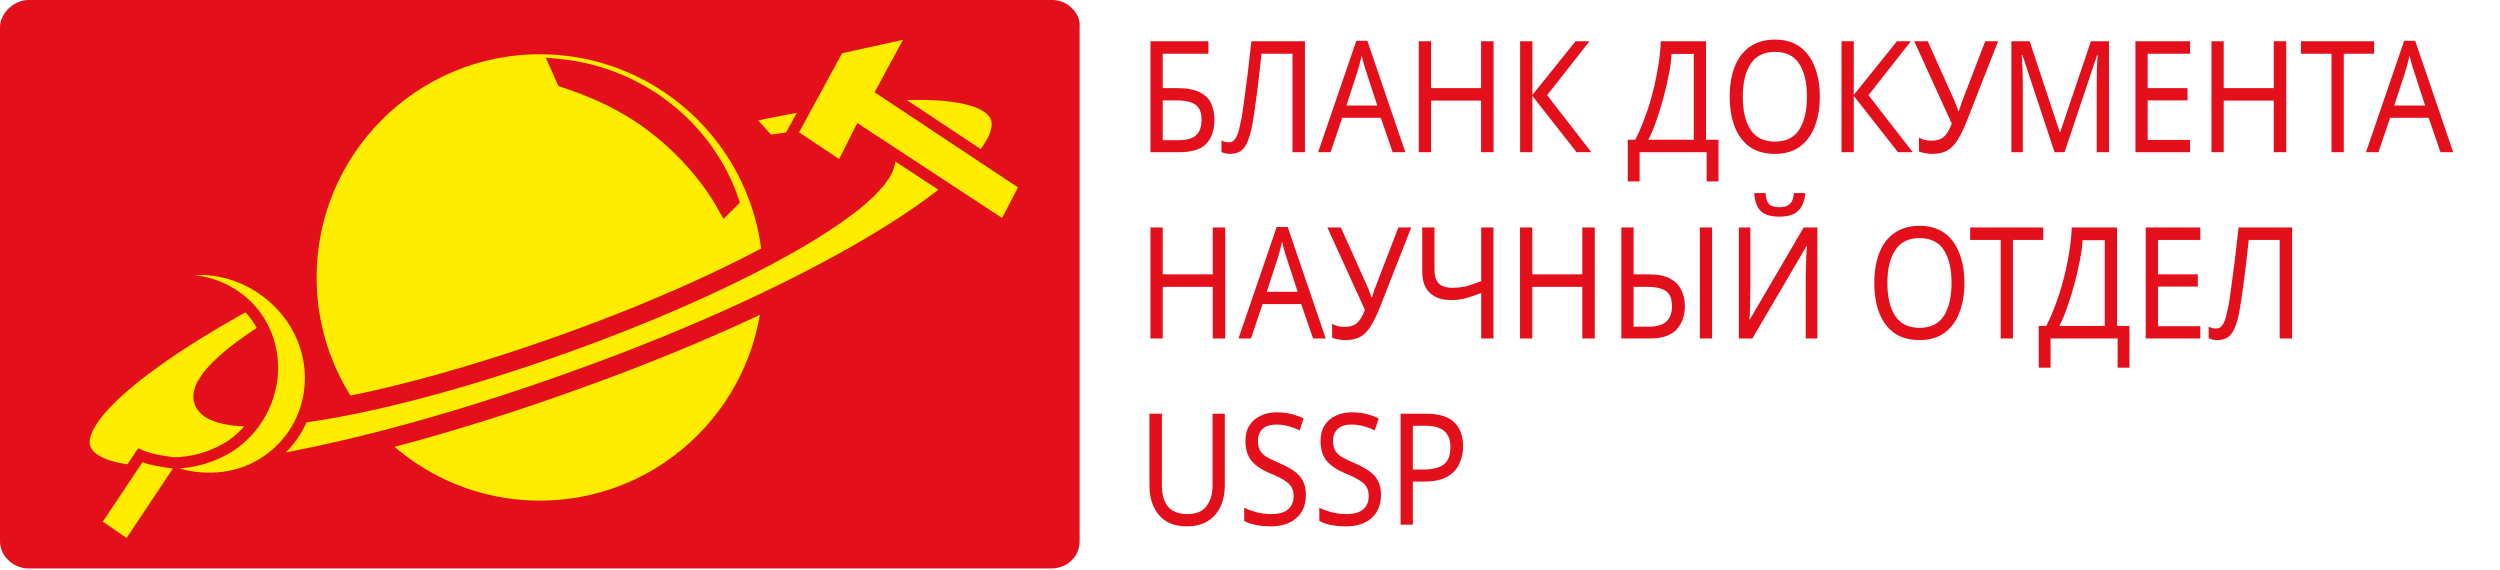
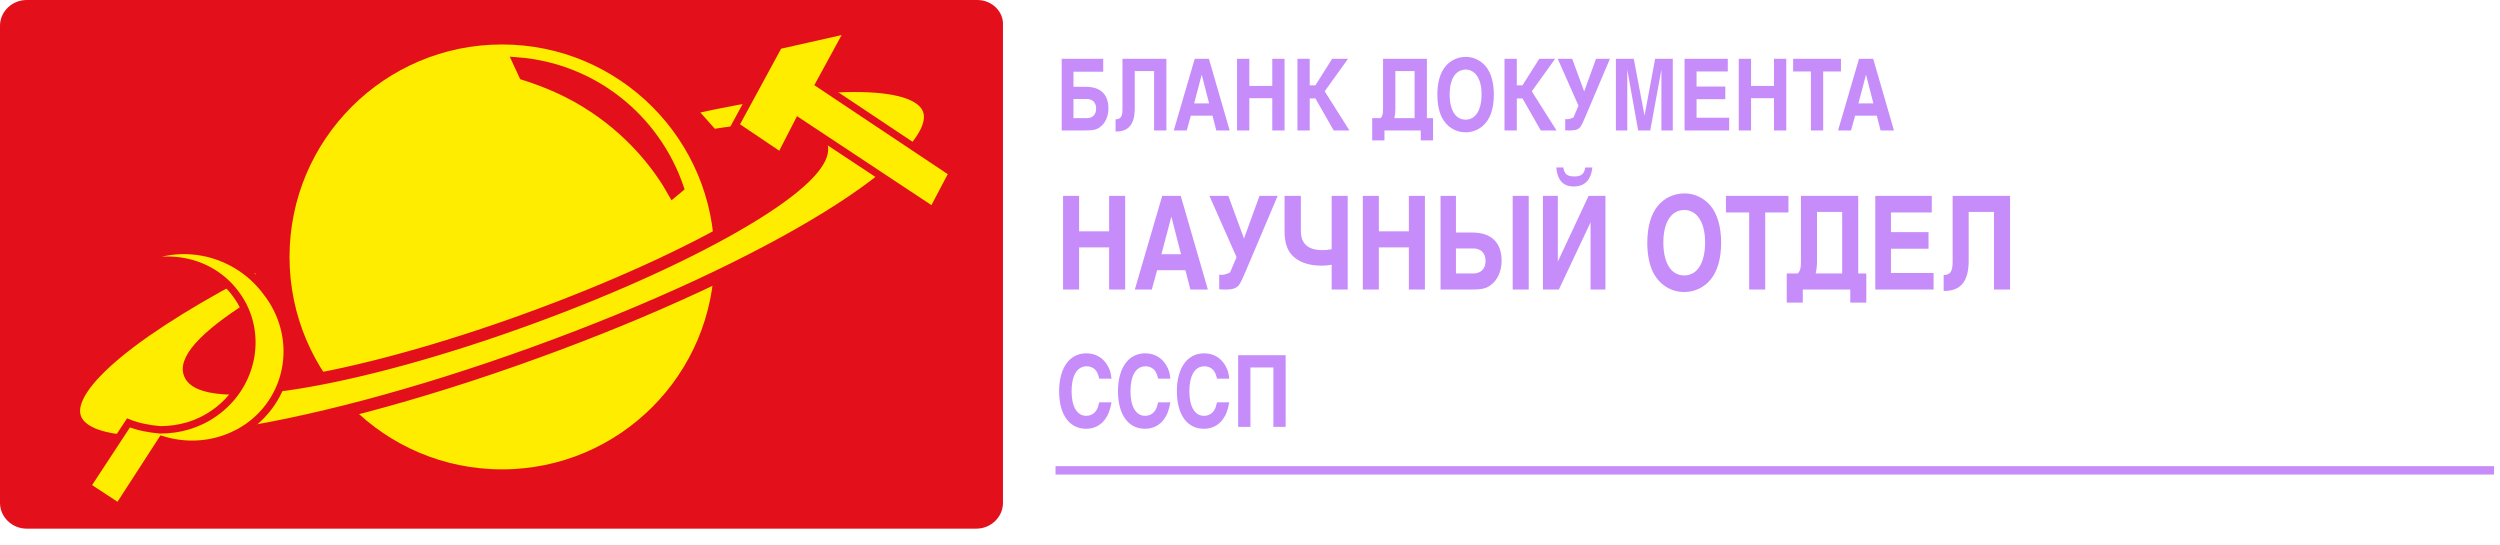
- <svg xmlns="http://www.w3.org/2000/svg" version="1.1" id="Слой_1" x="0px" y="0px" viewBox="0 0 165.8 37.8" style="enable-background:new 0 0 165.8 37.8;" xml:space="preserve">
-   <style type="text/css">
+ <svg xmlns="http://www.w3.org/2000/svg" version="1.1" width="253.0" height="55.1" id="Слой_1" x="0px" y="0px" viewBox="0 0 253.0 55.1" style="enable-background:new 0 0 253.0 55.1;" xml:space="preserve">
+   <style type="text/css" id="style1">
	.st0{fill:#E30F1B;}
	.st1{fill:#FFED00;stroke:#E30F1B;stroke-width:3;stroke-miterlimit:10;}
	.st2{fill:#E30F1B;stroke:#E30F1B;stroke-miterlimit:10;}
	.st3{fill:#FFED00;stroke:#E30F1B;stroke-width:1.25;stroke-miterlimit:10;}
	.st4{fill:#FFED00;stroke:#E30F1B;stroke-width:0.75;stroke-miterlimit:10;}
- 	.st5{font-family:'Arial-BoldMT';}
- 	.st6{font-size:10.293px;}
+ 	.st7{fill:#c68cfa;}
+ 	.rs-rule{fill:none;stroke-width:0.85;}
</style>
-   <path class="st0" d="M69.8,0H1.9C0.9,0,0,0.9,0,1.8v34.1c0,1,0.9,1.8,1.9,1.8h67.8c1.1,0,1.9-0.8,1.9-1.8V1.8  C71.7,0.9,70.8,0,69.8,0z" />
-   <circle class="st1" cx="35.8" cy="18.4" r="16.3" />
-   <path class="st2" d="M37.4,5.3c1.5,0.5,3.3,1.2,5.1,2.4c2.8,1.9,4.6,4.2,5.6,6l0.4-0.4C46.8,8.4,42.3,4.9,37,4.4L37.4,5.3z" />
-   <path class="st3" d="M38.2,25.2c-16.9,6.1-31.5,8.2-32.8,4.6c-0.8-2.3,4.6-6.6,13.3-11.1l-0.1,2.8c-3.5,2.1-5.5,4-5.1,5.1  c0.9,2.4,11.7,0.6,24.2-3.9s21.9-10.1,21-12.5c-0.4-1.2-3.4-1.3-7.8-0.6l-1.8-2c9.5-2.1,16.3-2.2,17.2,0.1  C67.6,11.3,55,19.2,38.2,25.2z" />
-   <polygon class="st4" points="60.6,2.1 58.5,6 68,12.3 66.6,15 57,8.7 55.8,11.1 52.5,8.9 55.6,3.2 " />
-   <path class="st4" d="M17.8,30.5c-1.8,1.3-4.1,1.5-6.1,0.9l-3.2,4.8l-2.2-1.5l3-4.5l0,0c0.7,0.3,1.5,0.4,2.2,0.5  c1.3,0,2.7-0.4,3.9-1.2c2.8-2,3.5-5.8,1.6-8.5c-1.8-2.5-5.4-3.2-8.2-1.5c0.1-0.1,0.4-0.3,0.5-0.4c3.1-2.2,7.5-1.4,9.9,1.8  C21.5,24,20.9,28.3,17.8,30.5z" />
-   <text transform="matrix(0.8812 0 0 1 75.4185 10.0947)" class="st0 st5 st6">БЛАНК ДОКУМЕНТА </text>
-   <text transform="matrix(0.8812 0 0 1 75.4185 22.4453)" class="st0 st5 st6">НАУЧНЫЙ ОТДЕЛ </text>
-   <text transform="matrix(0.8812 0 0 1 75.4185 34.7979)" class="st0 st5 st6">USSP</text>
+   <g id="normalized_mark" transform="scale(1)">
+     <path class="st0" d="M98.9,0H2.7C1.2,0,0,1.2,0,2.6v48.3c0,1.4,1.2,2.6,2.7,2.6h96.1c1.5,0,2.7-1.2,2.7-2.6V2.6 C101.6,1.2,100.4,0,98.9,0z" id="path1" />
+     <circle class="st1" cx="50.8" cy="26" r="23" id="circle1" />
+     <path class="st2" d="M53,7.6c2.2,0.7,4.7,1.7,7.2,3.4c4,2.7,6.5,6,7.9,8.5l0.6-0.5C66.3,12,60,6.9,52.4,6.3L53,7.6z" id="path2" />
+     <path class="st3" d="M54.1,35.7c-24,8.7-44.7,11.6-46.5,6.6c-1.2-3.3,6.5-9.4,18.9-15.7l-0.1,3.9c-5,3-7.8,5.7-7.2,7.3 c1.2,3.4,16.6,0.9,34.2-5.5s31-14.3,29.7-17.7c-0.6-1.7-4.8-1.9-11-0.9L69.7,11C83.1,8,92.8,7.8,94,11.1 C95.8,16.1,77.9,27.1,54.1,35.7z" id="path3" />
+     <polygon class="st4" points="85.9,3 82.9,8.5 96.4,17.5 94.4,21.3 80.8,12.3 79,15.8 74.4,12.7 78.8,4.6 " id="polygon3" />
+     <path class="st4" d="M25.1,43.2c-2.6,1.8-5.8,2.2-8.7,1.3L12,51.3l-3.2-2.1l4.2-6.4l0,0c1,0.4,2.1,0.6,3.2,0.7 c1.9,0,3.8-0.5,5.5-1.7c4-2.8,5-8.2,2.2-12c-2.6-3.6-7.6-4.5-11.6-2.2c0.2-0.2,0.5-0.4,0.7-0.5c4.4-3.1,10.7-2,14,2.5 C30.4,34,29.5,40.1,25.1,43.2z" id="path4" />
+   </g>
+   <path d="m 111.646,5.948 h -4.202 V 13.2 h 2.323 c 0.838,0 1.151,-0.061 1.505,-0.303 0.566,-0.384 0.899,-1.091 0.899,-1.919 0,-1.424 -0.798,-2.192 -2.272,-2.192 h -1.262 v -1.525 h 3.01 z M 108.636,10.018 h 1.333 c 0.606,0 0.96,0.364 0.96,0.97 0,0.606 -0.353,0.97 -0.96,0.97 h -1.333 z m 4.262,3.293 c 1.303,0.01 1.919,-0.707 1.939,-2.283 V 7.19 h 1.959 V 13.2 h 1.242 V 5.948 h -4.444 V 11.028 c 0,0.778 -0.172,1.03 -0.697,1.05 z m 7.615,-1.606 h 2.192 l 0.384,1.495 h 1.353 l -2.101,-7.252 h -1.434 L 118.787,13.2 h 1.313 z m 1.101,-4.151 0.747,2.909 h -1.515 z m 7.141,2.384 V 13.2 h 1.242 V 5.948 h -1.242 v 2.747 h -2.323 V 5.948 h -1.242 V 13.2 h 1.242 V 9.938 Z m 3.788,0.03 0.576,-0.01 1.848,3.242 h 1.596 l -2.505,-3.959 2.363,-3.293 h -1.606 l -1.697,2.687 h -0.576 V 5.948 h -1.242 V 13.2 h 1.242 z M 144.4,11.958 V 5.948 h -4.434 V 11.028 c 0,0.535 -0.071,0.768 -0.263,0.929 h -0.838 V 14.21 h 1.242 V 13.2 h 3.676 v 1.01 h 1.242 v -2.252 z m -1.242,0 h -2.05 c 0.071,-0.303 0.101,-0.606 0.101,-0.929 V 7.19 h 1.949 z m 5.202,-6.201 c -0.828,0 -1.576,0.343 -2.081,0.96 -0.535,0.646 -0.818,1.626 -0.818,2.868 0,0.899 0.151,1.656 0.434,2.252 0.475,0.97 1.384,1.555 2.424,1.555 0.798,0 1.545,-0.353 2.04,-0.96 0.535,-0.646 0.818,-1.626 0.818,-2.858 0,-1.222 -0.283,-2.212 -0.818,-2.858 -0.495,-0.596 -1.242,-0.96 -2,-0.96 z m -0.02,1.283 c 0.394,0 0.788,0.192 1.05,0.525 0.353,0.424 0.545,1.121 0.545,1.98 0,1.606 -0.606,2.565 -1.616,2.565 -1.01,0 -1.616,-0.96 -1.616,-2.555 0,-1.566 0.616,-2.515 1.636,-2.515 z m 5.161,2.929 0.576,-0.01 1.848,3.242 h 1.596 l -2.505,-3.959 2.363,-3.293 h -1.606 l -1.697,2.687 h -0.576 V 5.948 h -1.242 V 13.2 h 1.242 z m 9.423,-4.02 h -1.404 l -1.202,3.303 -1.212,-3.303 h -1.464 l 2.101,4.747 -0.495,1.161 c -0.04,0.071 -0.424,0.202 -0.636,0.212 -0.04,0 -0.141,-0.01 -0.212,-0.02 v 1.131 c 0.212,0.01 0.232,0.01 0.263,0.02 h 0.01 0.283 c 0.505,0 0.798,-0.111 0.99,-0.374 0.121,-0.172 0.283,-0.505 0.535,-1.111 z m 6.363,0 h -1.788 l -1.071,5.757 -1.091,-5.757 h -1.808 V 13.2 h 1.151 V 7.049 L 165.782,13.2 h 1.222 l 1.131,-6.151 V 13.2 h 1.151 z m 5.565,0 h -4.373 V 13.2 h 4.515 v -1.283 h -3.303 v -1.879 h 2.909 V 8.756 h -2.909 v -1.525 h 3.161 z m 4.676,3.99 V 13.2 h 1.242 V 5.948 h -1.242 v 2.747 h -2.323 V 5.948 h -1.242 V 13.2 h 1.242 V 9.938 Z m 4.979,-2.707 h 1.798 V 5.948 h -4.838 v 1.283 h 1.798 V 13.2 h 1.242 z m 3.232,4.474 h 2.192 l 0.384,1.495 h 1.353 l -2.101,-7.252 h -1.434 L 186.012,13.2 h 1.313 z m 1.101,-4.151 0.747,2.909 h -1.515 z" id="heading_top" class="st7 st5 st6 rs-top" />
+   <path d="m 112.243,25.036 v 4.264 h 1.624 v -9.478 h -1.624 v 3.59 h -3.036 v -3.59 h -1.624 v 9.478 h 1.624 v -4.264 z m 4.858,2.31 h 2.864 l 0.502,1.954 h 1.769 l -2.746,-9.478 h -1.874 l -2.772,9.478 h 1.716 z m 1.439,-5.425 0.977,3.802 h -1.98 z m 10.758,-2.099 h -1.835 l -1.571,4.316 -1.584,-4.316 h -1.914 l 2.746,6.204 -0.647,1.518 c -0.053,0.092 -0.554,0.264 -0.832,0.277 -0.053,0 -0.185,-0.013 -0.277,-0.026 v 1.478 c 0.277,0.013 0.304,0.013 0.343,0.026 h 0.013 0.37 c 0.66,0 1.043,-0.145 1.294,-0.488 0.158,-0.224 0.37,-0.66 0.7,-1.452 z m 5.465,9.478 h 1.624 v -9.478 h -1.624 v 5.399 c -0.422,0.079 -0.62,0.092 -0.937,0.092 -1.439,0 -2.178,-0.647 -2.178,-1.914 v -3.577 h -1.65 v 3.617 c 0,1.016 0.238,1.808 0.713,2.336 0.647,0.726 1.676,1.109 3.023,1.109 0.383,0 0.7,-0.026 1.03,-0.092 z m 7.814,-4.264 v 4.264 h 1.624 v -9.478 h -1.624 v 3.59 h -3.036 v -3.59 h -1.624 v 9.478 h 1.624 v -4.264 z m 4.765,0.106 h 1.742 c 0.792,0 1.254,0.475 1.254,1.267 0,0.792 -0.462,1.267 -1.254,1.267 h -1.742 z m 0,-5.32 h -1.558 v 9.478 h 3.036 c 1.096,0 1.505,-0.079 1.967,-0.396 0.739,-0.502 1.175,-1.426 1.175,-2.508 0,-1.861 -1.043,-2.864 -2.97,-2.864 h -1.65 z m 7.366,0 h -1.624 v 9.478 h 1.624 z m 2.944,6.653 v -6.653 h -1.505 v 9.478 h 1.61 l 3.208,-6.798 v 6.798 h 1.505 v -9.478 h -1.703 z m 2.785,-9.53 c -0.132,0.686 -0.409,0.911 -1.109,0.911 -0.726,0 -1.016,-0.238 -1.122,-0.911 h -0.713 c 0.119,1.294 0.7,1.927 1.769,1.927 1.109,0 1.742,-0.647 1.888,-1.927 z m 10.058,2.627 c -1.082,0 -2.059,0.449 -2.719,1.254 -0.7,0.845 -1.069,2.125 -1.069,3.749 0,1.175 0.198,2.165 0.568,2.944 0.62,1.267 1.808,2.033 3.168,2.033 1.043,0 2.02,-0.462 2.666,-1.254 0.7,-0.845 1.069,-2.125 1.069,-3.736 0,-1.597 -0.37,-2.891 -1.069,-3.736 -0.647,-0.779 -1.624,-1.254 -2.614,-1.254 z m -0.026,1.676 c 0.515,0 1.03,0.251 1.373,0.686 0.462,0.554 0.713,1.465 0.713,2.587 0,2.099 -0.792,3.353 -2.112,3.353 -1.32,0 -2.112,-1.254 -2.112,-3.34 0,-2.046 0.805,-3.287 2.138,-3.287 z m 8.171,0.251 h 2.35 v -1.676 h -6.323 v 1.676 h 2.35 v 7.801 h 1.624 z m 9.412,6.178 v -7.854 h -5.795 v 6.64 c 0,0.7 -0.092,1.003 -0.343,1.214 h -1.096 v 2.944 h 1.624 v -1.32 h 4.805 v 1.32 h 1.624 v -2.944 z m -1.624,0 h -2.68 c 0.092,-0.396 0.132,-0.792 0.132,-1.214 v -5.016 h 2.548 z m 9.068,-7.854 h -5.716 v 9.478 h 5.9 v -1.676 h -4.316 v -2.455 h 3.802 v -1.676 h -3.802 v -1.993 h 4.132 z m 1.201,9.623 c 1.703,0.013 2.508,-0.924 2.534,-2.983 v -5.016 h 2.561 v 7.854 h 1.624 v -9.478 h -5.808 v 6.64 c 0,1.016 -0.224,1.346 -0.911,1.373 z" id="heading_main" class="st7 st5 st6 rs-main" />
+   <path d="m 112.484,38.322 c -0.061,-0.576 -0.151,-0.879 -0.374,-1.283 -0.455,-0.828 -1.232,-1.283 -2.171,-1.283 -1.697,0 -2.757,1.475 -2.757,3.838 0,2.353 1.03,3.798 2.727,3.798 0.788,0 1.454,-0.323 1.909,-0.939 0.343,-0.465 0.505,-0.889 0.667,-1.737 h -1.242 c -0.091,0.404 -0.151,0.586 -0.283,0.798 -0.242,0.374 -0.596,0.566 -1.04,0.566 -0.919,0 -1.475,-0.929 -1.475,-2.474 0,-1.606 0.555,-2.535 1.525,-2.535 0.414,0 0.768,0.182 0.98,0.485 0.131,0.212 0.202,0.374 0.293,0.768 z m 5.959,0 c -0.061,-0.576 -0.151,-0.879 -0.374,-1.283 -0.455,-0.828 -1.232,-1.283 -2.171,-1.283 -1.697,0 -2.757,1.475 -2.757,3.838 0,2.353 1.03,3.798 2.727,3.798 0.788,0 1.454,-0.323 1.909,-0.939 0.343,-0.465 0.505,-0.889 0.667,-1.737 h -1.242 c -0.091,0.404 -0.151,0.586 -0.283,0.798 -0.242,0.374 -0.596,0.566 -1.04,0.566 -0.919,0 -1.475,-0.929 -1.475,-2.474 0,-1.606 0.555,-2.535 1.525,-2.535 0.414,0 0.768,0.182 0.98,0.485 0.131,0.212 0.202,0.374 0.293,0.768 z m 5.959,0 c -0.061,-0.576 -0.151,-0.879 -0.374,-1.283 -0.455,-0.828 -1.232,-1.283 -2.171,-1.283 -1.697,0 -2.757,1.475 -2.757,3.838 0,2.353 1.03,3.798 2.727,3.798 0.788,0 1.454,-0.323 1.909,-0.939 0.343,-0.465 0.505,-0.889 0.667,-1.737 h -1.242 c -0.091,0.404 -0.151,0.586 -0.283,0.798 -0.242,0.374 -0.596,0.566 -1.04,0.566 -0.919,0 -1.475,-0.929 -1.475,-2.474 0,-1.606 0.555,-2.535 1.525,-2.535 0.414,0 0.768,0.182 0.98,0.485 0.131,0.212 0.202,0.374 0.293,0.768 z m 4.464,-1.131 v 6.01 h 1.242 V 35.948 h -4.808 v 7.252 h 1.242 v -6.01 z" id="heading_bottom" class="st7 st5 st6 rs-bottom" />
+   <line x1="106.818" y1="47.6" x2="252.4" y2="47.6" class="rs-rule" id="heading_rule" style="stroke:#c68cfa;" />
</svg>
